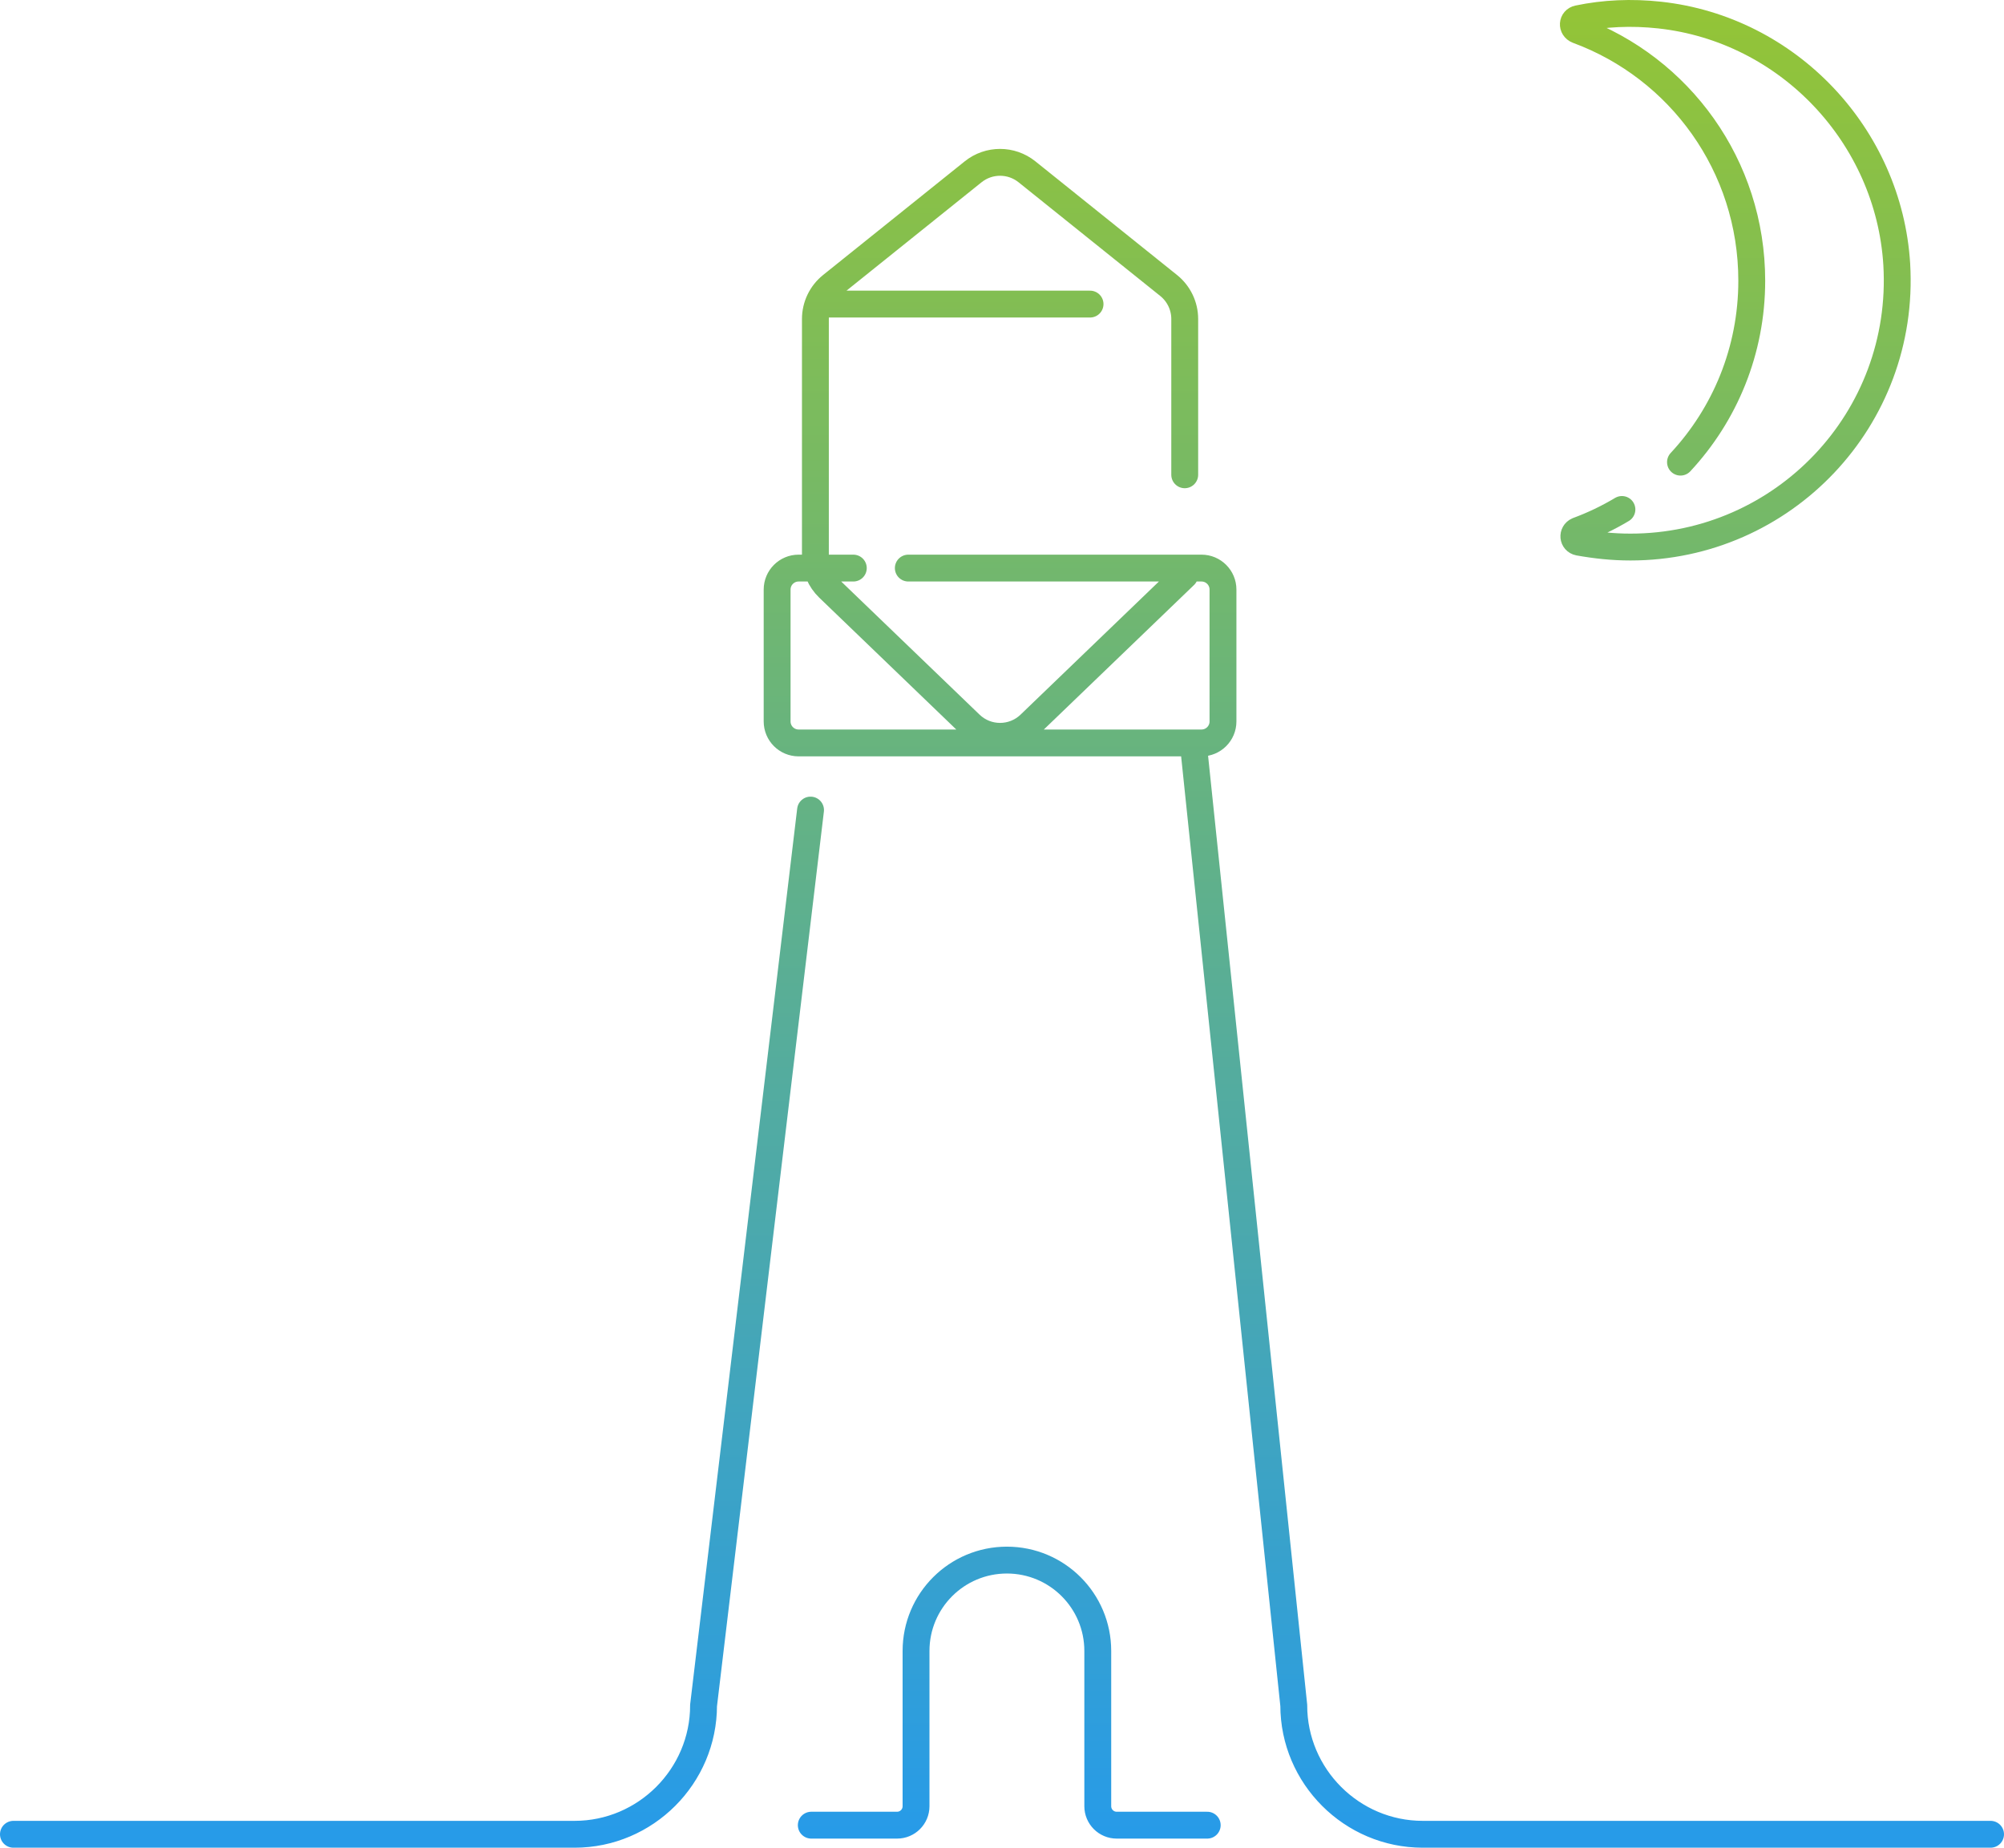
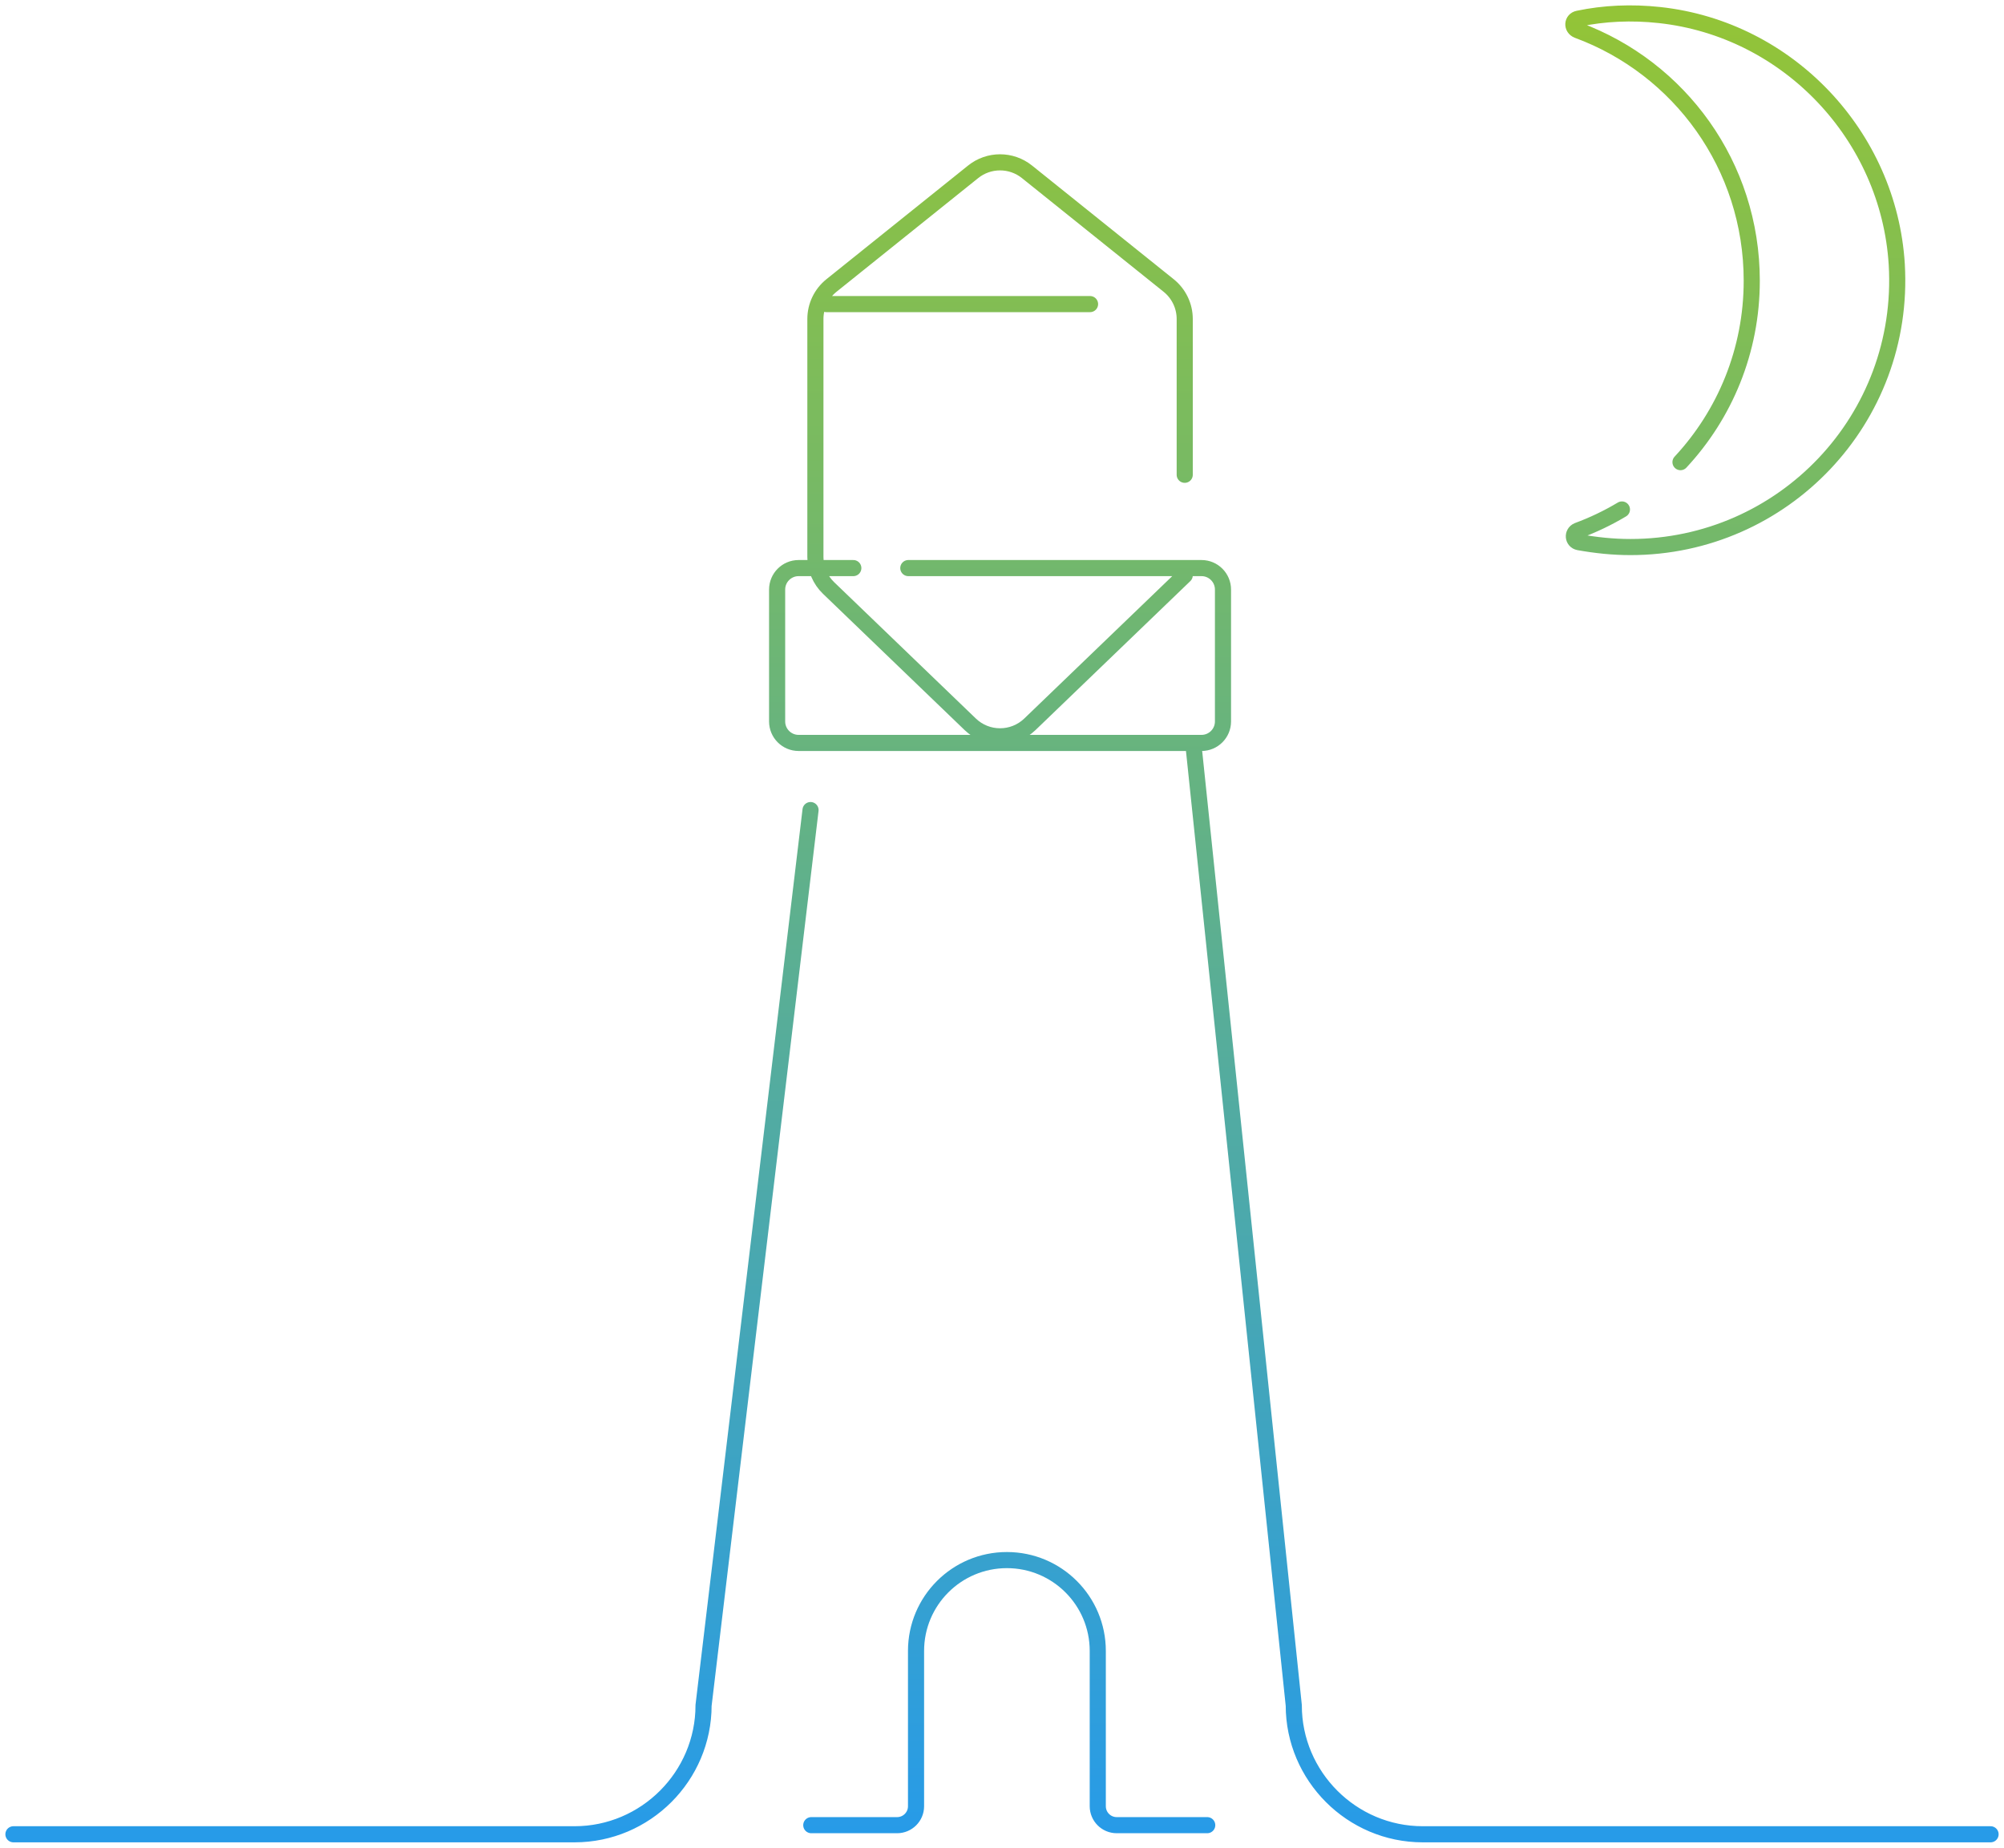
<svg xmlns="http://www.w3.org/2000/svg" preserveAspectRatio="xMidYMid meet" overflow="visible" style="display: block;" viewBox="0 0 186.5 172" fill="none">
-   <path id="apply-style-here" d="M1.25 170.75H53.476C60.076 170.75 65.476 165.35 65.476 158.75L75.432 75.408M185.25 170.75H132.403C125.803 170.75 120.403 165.35 120.403 158.75L111.054 69.229M150.943 47.426C149.642 48.204 148.262 48.866 146.818 49.399C146.31 49.625 146.366 50.359 146.931 50.472C148.512 50.754 150.093 50.924 151.731 50.924C165.961 50.924 177.367 39.009 176.52 24.61C175.786 12.638 166.413 2.7 154.441 1.401C151.844 1.119 149.303 1.232 146.875 1.74C146.31 1.853 146.254 2.587 146.818 2.813C156.305 6.314 163.025 15.405 163.025 26.134C163.025 32.659 160.513 38.593 156.393 43.02M79.413 52.882H74.322C73.218 52.882 72.322 53.777 72.322 54.882V67.159C72.322 68.263 73.218 69.159 74.322 69.159H111.816C112.921 69.159 113.816 68.263 113.816 67.159V54.882C113.816 53.777 112.921 52.882 111.816 52.882H84.531M110.255 53.555L95.843 67.426C94.294 68.916 91.844 68.916 90.296 67.426L77.11 54.735C76.326 53.981 75.884 52.94 75.884 51.853V29.695C75.884 28.482 76.434 27.335 77.38 26.576L90.566 15.992C92.028 14.819 94.11 14.819 95.573 15.992L108.759 26.576C109.705 27.335 110.255 28.482 110.255 29.695V44.197M101.444 28.307H76.902M112.349 169.902H103.925C102.952 169.902 102.163 169.113 102.163 168.139V153.682C102.163 149.012 98.377 145.226 93.706 145.226C89.036 145.226 85.25 149.012 85.25 153.682V168.139C85.25 169.113 84.461 169.902 83.488 169.902H75.501" stroke="url(#paint0_linear_0_4)" stroke-width="2.5" stroke-linecap="round" />
+   <path id="apply-style-here" d="M1.25 170.75H53.476C60.076 170.75 65.476 165.35 65.476 158.75L75.432 75.408M185.25 170.75H132.403C125.803 170.75 120.403 165.35 120.403 158.75L111.054 69.229M150.943 47.426C149.642 48.204 148.262 48.866 146.818 49.399C146.31 49.625 146.366 50.359 146.931 50.472C148.512 50.754 150.093 50.924 151.731 50.924C165.961 50.924 177.367 39.009 176.52 24.61C175.786 12.638 166.413 2.7 154.441 1.401C151.844 1.119 149.303 1.232 146.875 1.74C146.31 1.853 146.254 2.587 146.818 2.813C156.305 6.314 163.025 15.405 163.025 26.134C163.025 32.659 160.513 38.593 156.393 43.02M79.413 52.882H74.322C73.218 52.882 72.322 53.777 72.322 54.882V67.159C72.322 68.263 73.218 69.159 74.322 69.159H111.816C112.921 69.159 113.816 68.263 113.816 67.159V54.882C113.816 53.777 112.921 52.882 111.816 52.882H84.531M110.255 53.555L95.843 67.426C94.294 68.916 91.844 68.916 90.296 67.426L77.11 54.735C76.326 53.981 75.884 52.94 75.884 51.853V29.695C75.884 28.482 76.434 27.335 77.38 26.576L90.566 15.992C92.028 14.819 94.11 14.819 95.573 15.992L108.759 26.576C109.705 27.335 110.255 28.482 110.255 29.695V44.197M101.444 28.307H76.902M112.349 169.902H103.925C102.952 169.902 102.163 169.113 102.163 168.139V153.682C102.163 149.012 98.377 145.226 93.706 145.226C89.036 145.226 85.25 149.012 85.25 153.682V168.139C85.25 169.113 84.461 169.902 83.488 169.902H75.501" stroke="url(#paint0_linear_0_4)" stroke-width="1.5" stroke-linecap="round" />
  <defs>
    <linearGradient id="paint0_linear_0_4" x1="93.25" y1="1.25" x2="93.25" y2="170.75" gradientUnits="userSpaceOnUse">
      <stop stop-color="#93C437" />
      <stop offset="1" stop-color="#279BE8" />
    </linearGradient>
  </defs>
</svg>
